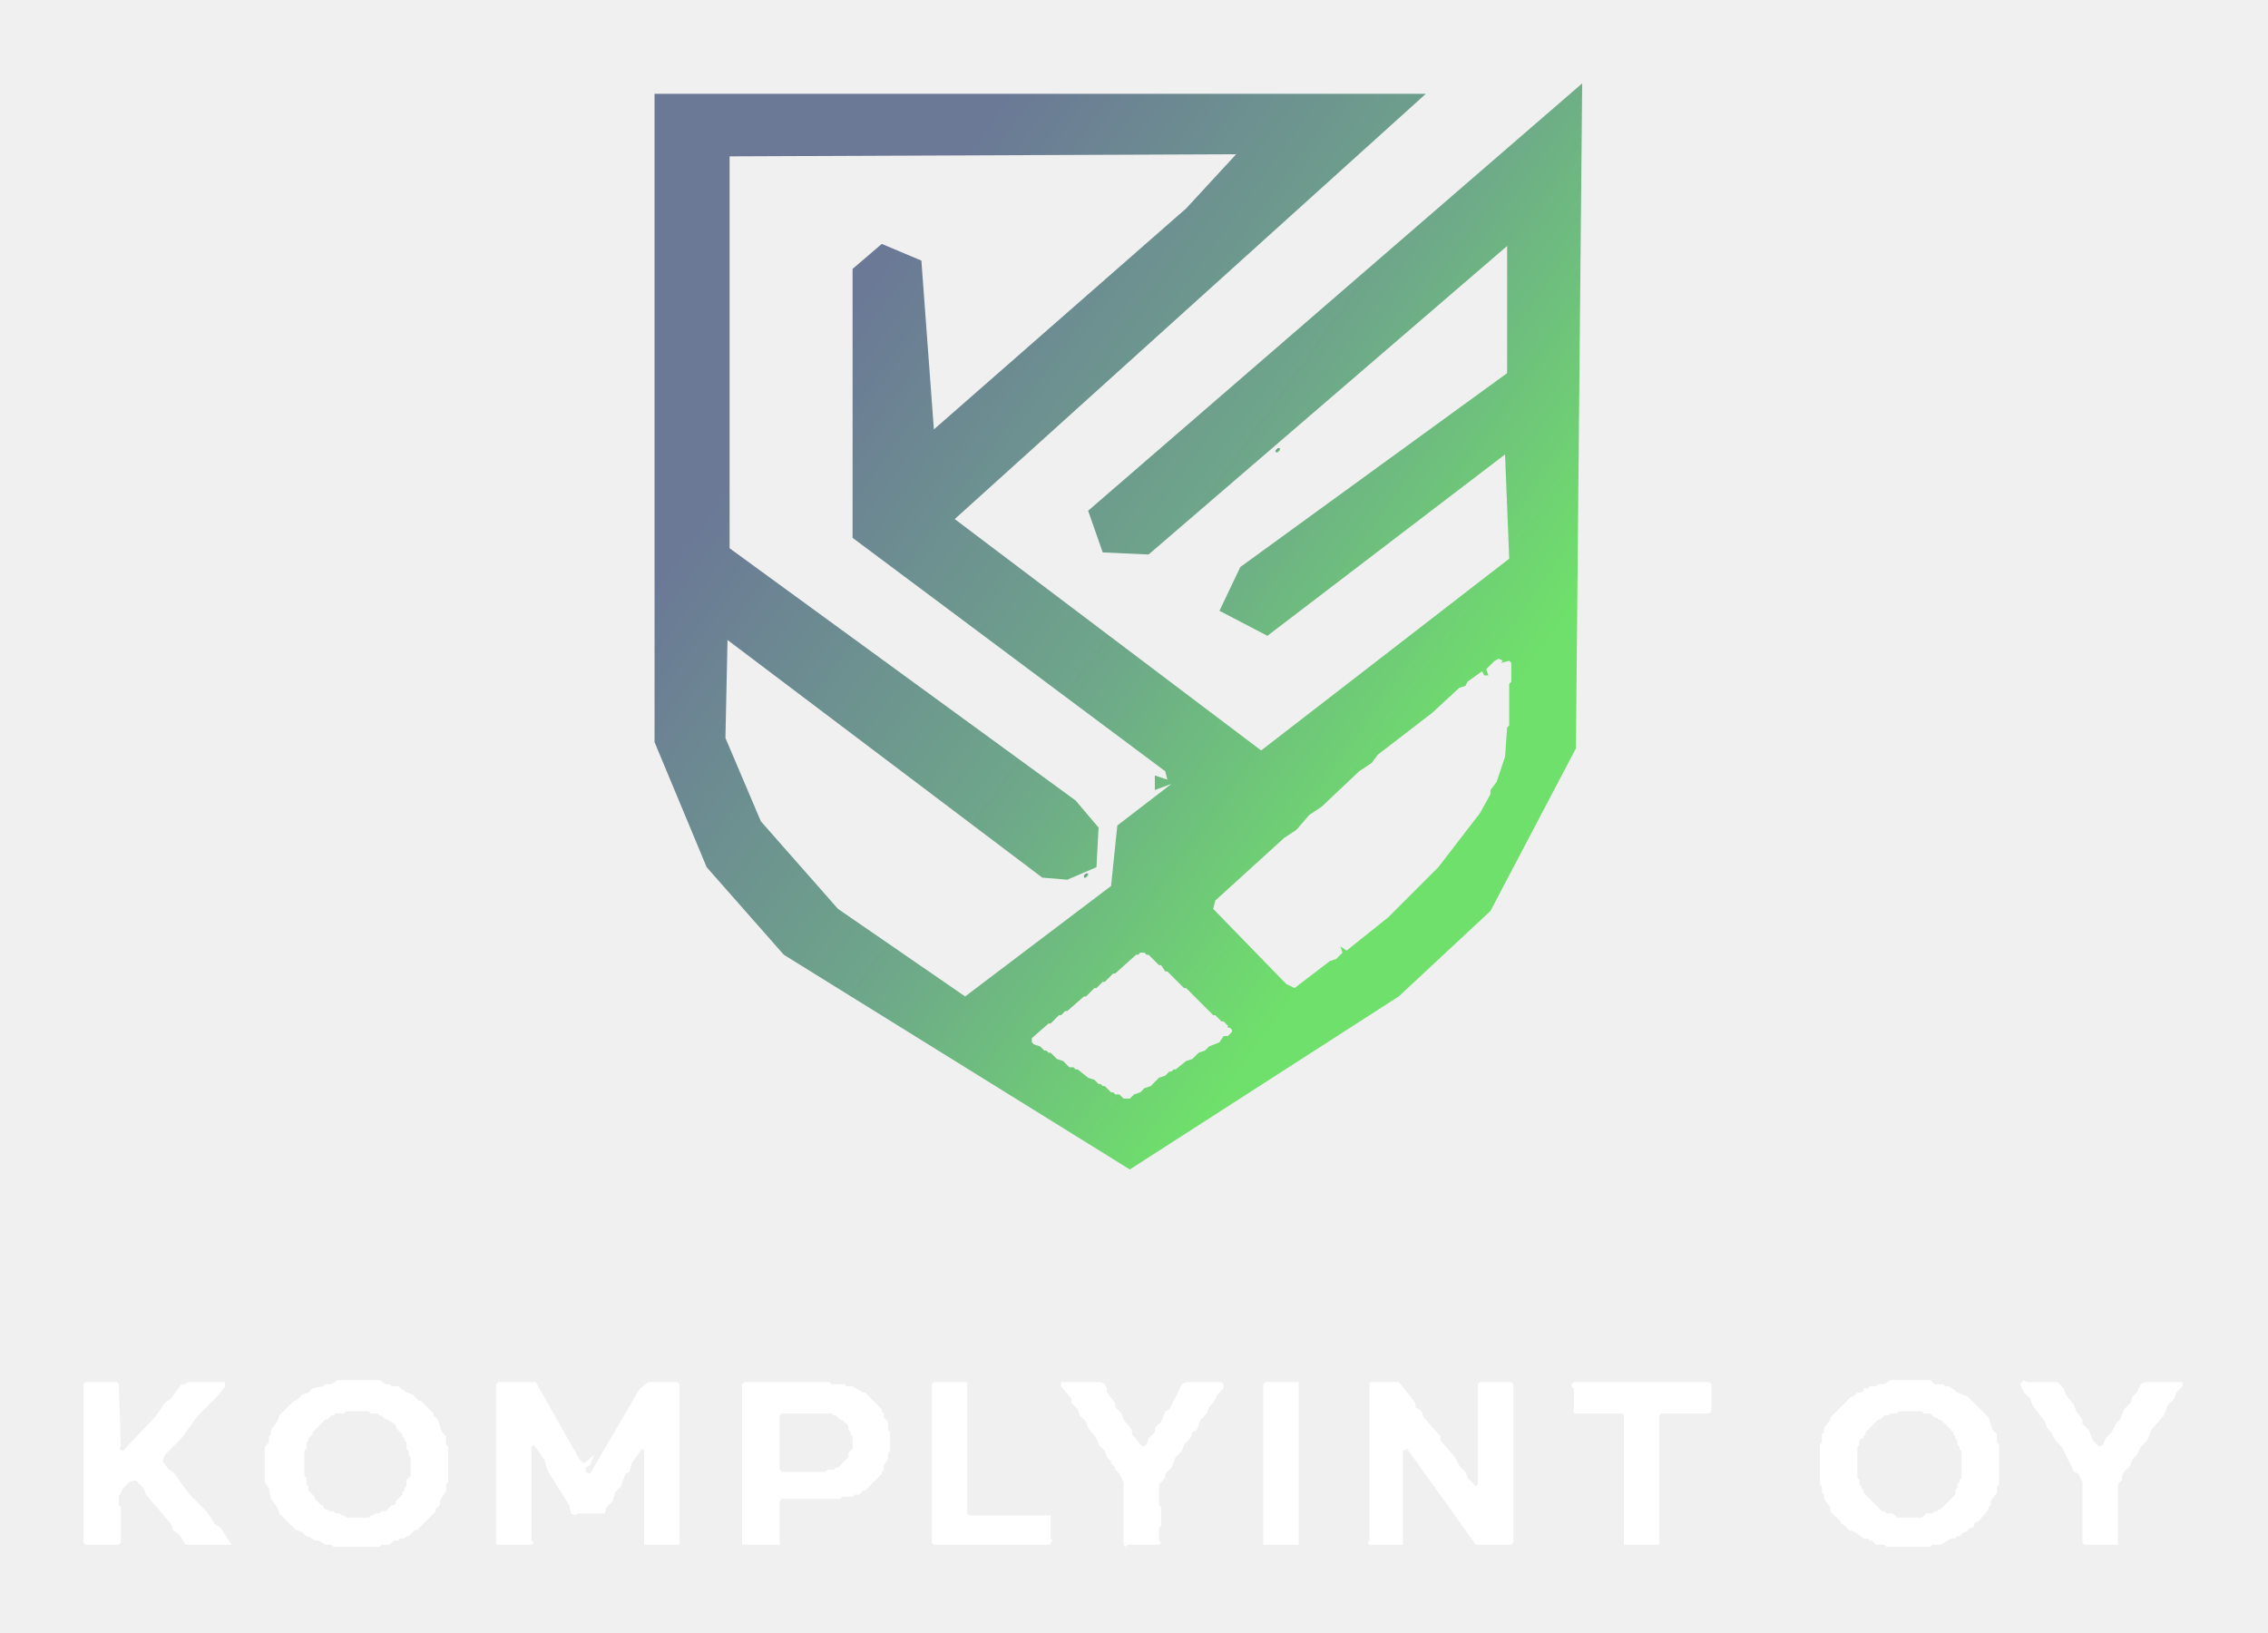
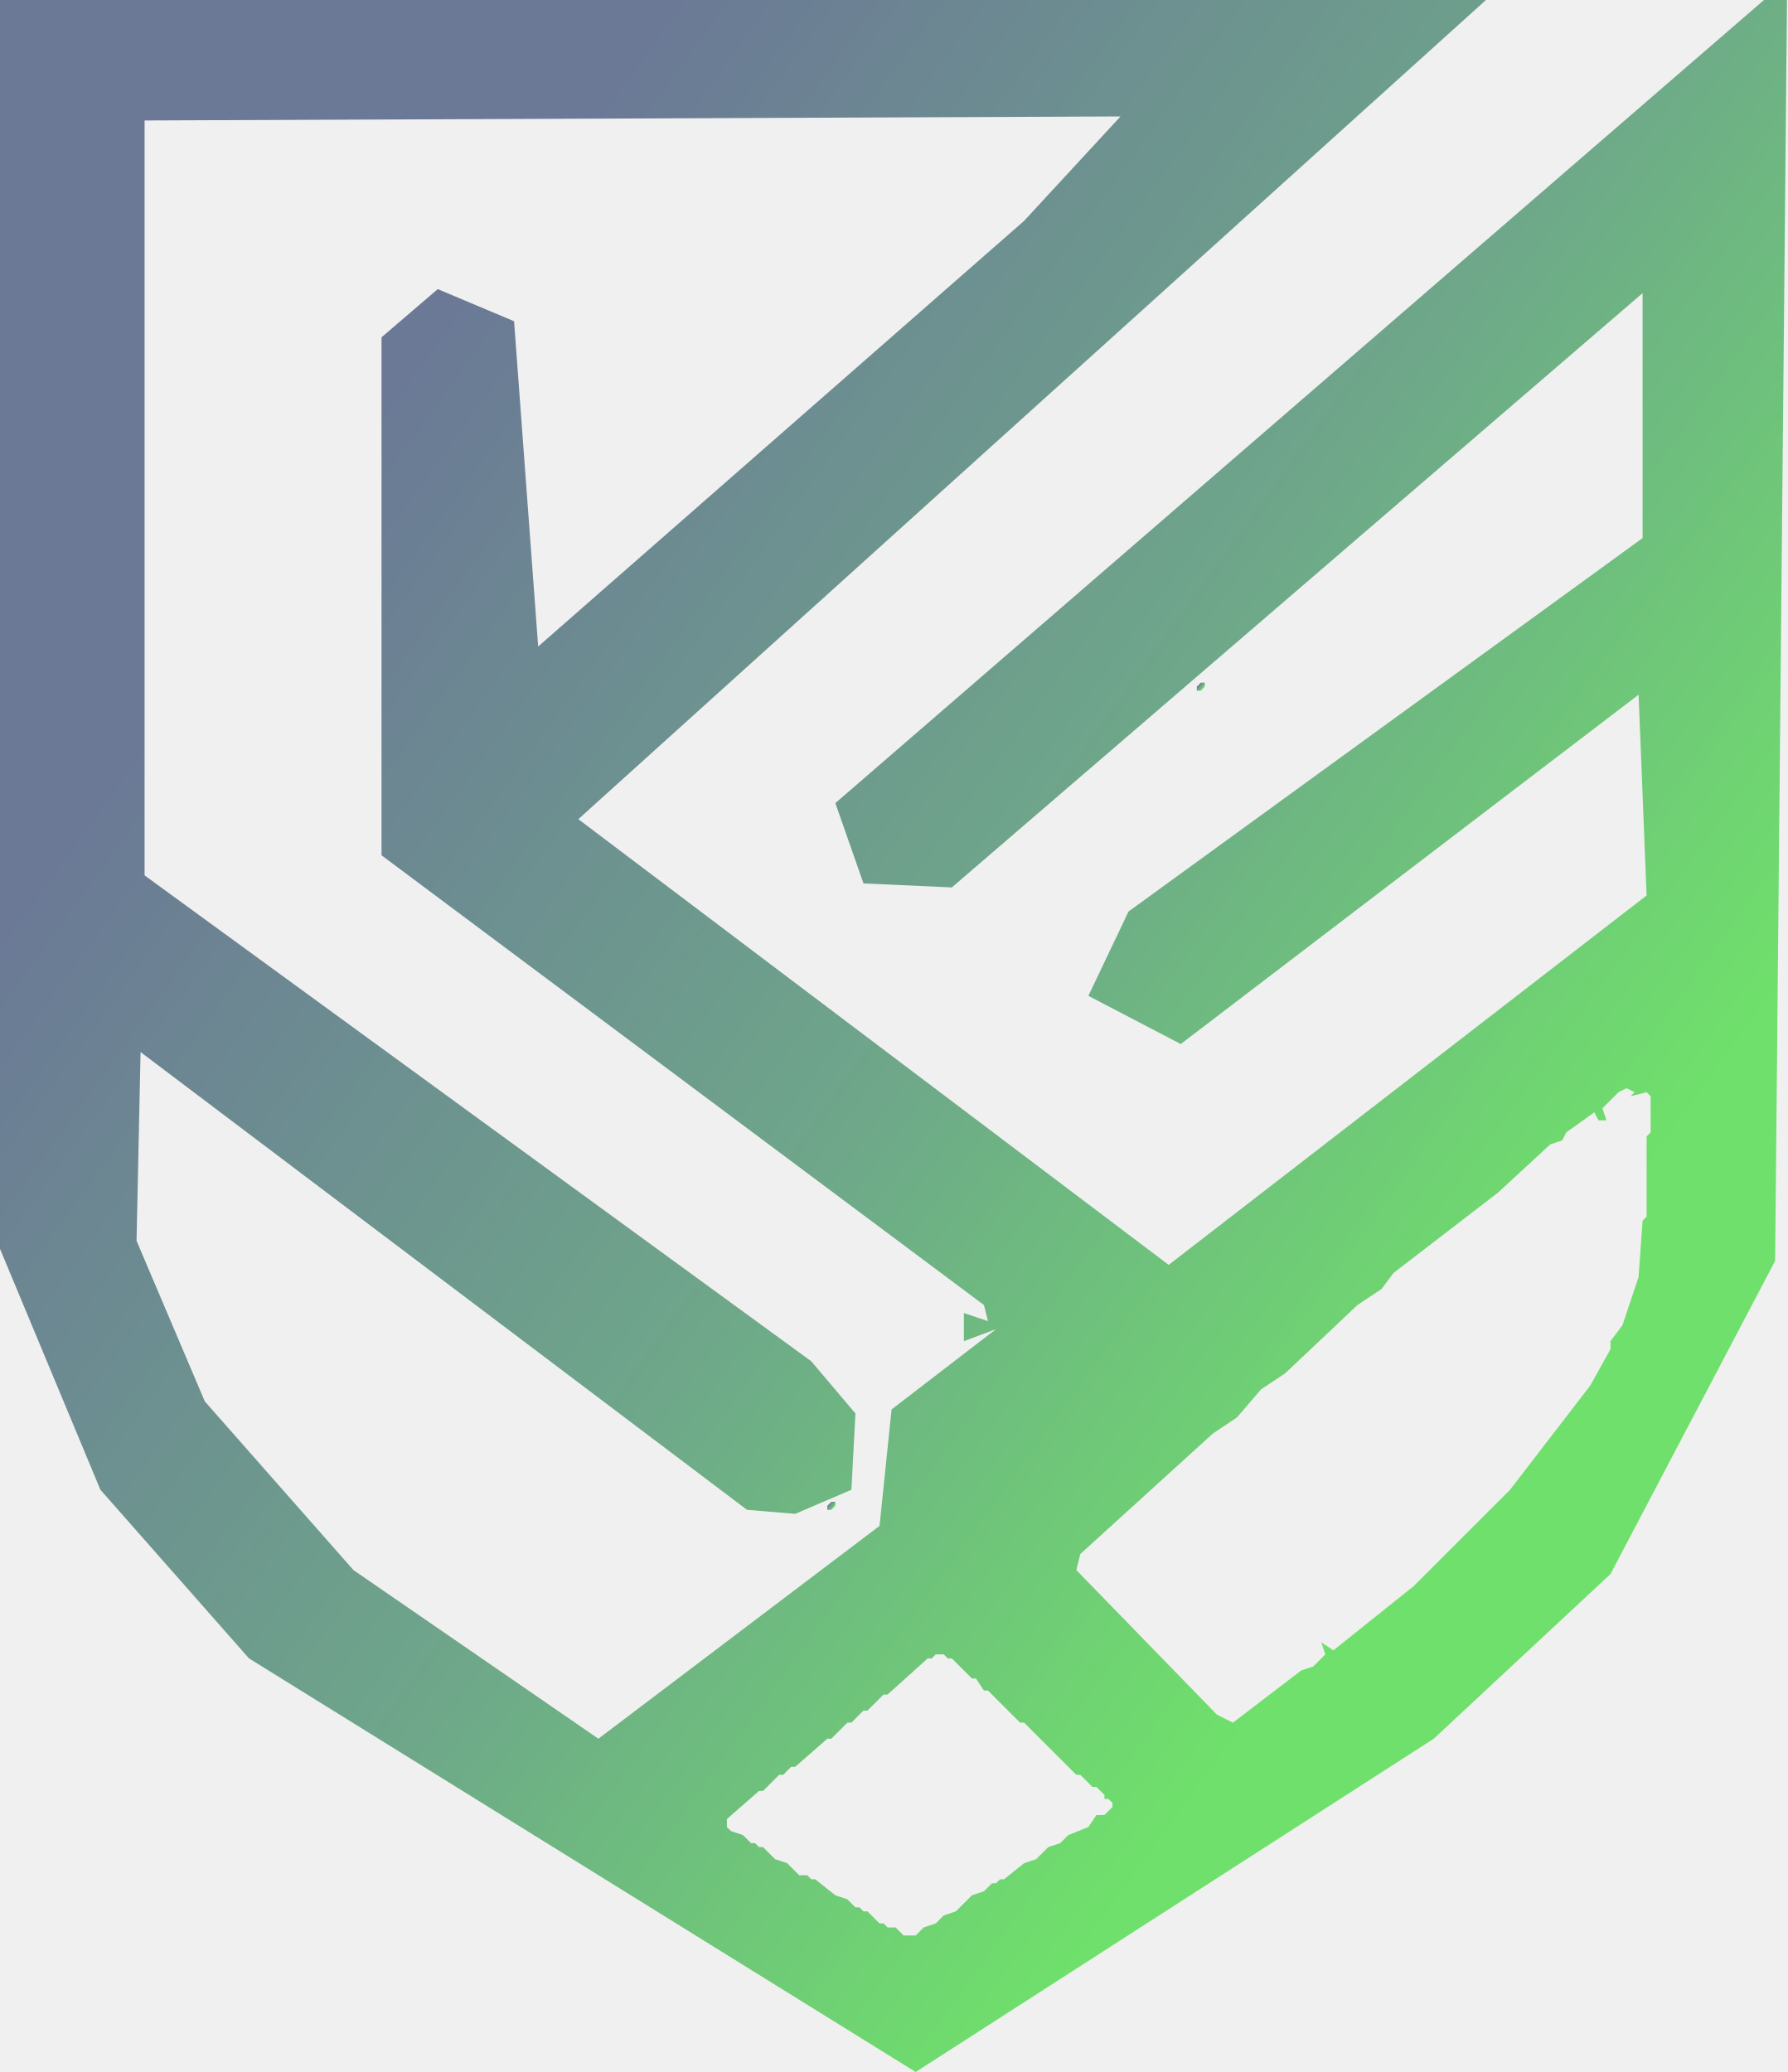
- <svg xmlns="http://www.w3.org/2000/svg" viewBox="0 0 1088 783">
+ <svg xmlns="http://www.w3.org/2000/svg" viewBox="314 45 445 516">
  <defs>
    <linearGradient id="grad" x1="25%" y1="15%" x2="85%" y2="65%">
      <stop offset="0%" stop-color="#6b7896" />
      <stop offset="55%" stop-color="#6ea78a" />
      <stop offset="100%" stop-color="#6fe06b" />
    </linearGradient>
  </defs>
  <g fill="url(#grad)" fill-rule="evenodd">
    <path d="M 522 419 L 521 419 L 520 420 L 520 421 L 521 421 L 522 420 Z" />
    <path d="M 614 215 L 613 215 L 612 216 L 612 217 L 613 217 L 614 216 Z" />
    <path d="M 650 183 Z" />
    <path d="M 759 40 L 522 245 L 529 265 L 551 266 L 723 118 L 723 179 L 595 272 L 585 293 L 608 305 L 722 218 L 724 268 L 605 360 L 458 249 L 684 45 L 314 45 L 314 356 L 339 416 L 376 458 L 542 561 L 671 478 L 715 437 L 756 359 Z M 549 457 L 550 458 L 551 458 L 556 463 L 557 463 L 559 466 L 560 466 L 568 474 L 569 474 L 582 487 L 583 487 L 586 490 L 587 490 L 589 492 L 589 493 L 590 493 L 591 494 L 591 495 L 589 497 L 587 497 L 585 500 L 580 502 L 578 504 L 575 505 L 572 508 L 569 509 L 564 513 L 563 513 L 562 514 L 561 514 L 559 516 L 556 517 L 552 521 L 549 522 L 547 524 L 544 525 L 542 527 L 539 527 L 537 525 L 535 525 L 534 524 L 533 524 L 530 521 L 529 521 L 528 520 L 527 520 L 525 518 L 522 517 L 517 513 L 516 513 L 515 512 L 513 512 L 510 509 L 507 508 L 504 505 L 503 505 L 502 504 L 501 504 L 499 502 L 496 501 L 495 500 L 495 498 L 503 491 L 504 491 L 508 487 L 509 487 L 511 485 L 512 485 L 520 478 L 521 478 L 525 474 L 526 474 L 529 471 L 530 471 L 534 467 L 535 467 L 545 458 L 546 458 L 547 457 Z M 724 317 L 725 318 L 725 327 L 724 328 L 724 348 L 723 349 L 722 363 L 718 375 L 715 379 L 715 381 L 710 390 L 690 416 L 666 440 L 646 456 L 643 454 L 644 457 L 641 460 L 638 461 L 621 474 L 617 472 L 582 436 L 583 432 L 616 402 L 622 398 L 628 391 L 634 387 L 652 370 L 658 366 L 661 362 L 687 342 L 700 330 L 703 329 L 704 327 L 711 322 L 712 324 L 714 324 L 713 321 L 717 317 L 719 316 L 721 317 L 720 318 Z M 593 74 L 569 100 L 448 206 L 442 125 L 423 117 L 409 129 L 409 258 L 559 370 L 560 374 L 554 372 L 554 379 L 562 376 L 536 396 L 533 425 L 463 478 L 402 436 L 365 394 L 348 354 L 349 307 L 500 421 L 512 422 L 526 416 L 527 397 L 516 384 L 350 263 L 350 75 Z" />
  </g>
-   <g fill="#ffffff" fill-rule="evenodd">
-     <path d="M 755 663 L 754 664 L 754 665 L 755 666 L 755 678 L 778 678 L 779 679 L 779 741 L 796 741 L 796 679 L 797 678 L 820 678 L 821 677 L 821 664 L 820 663 Z" />
-     <path d="M 657 663 L 657 739 L 656 740 L 657 741 L 673 741 L 673 696 L 675 695 L 708 741 L 725 741 L 726 740 L 726 664 L 725 663 L 710 663 L 709 664 L 709 712 L 708 713 L 704 709 L 703 706 L 700 703 L 698 699 L 691 691 L 691 689 L 683 680 L 682 677 L 679 675 L 679 673 L 671 663 Z" />
-     <path d="M 607 663 L 606 664 L 606 741 L 623 741 L 623 663 Z" />
-     <path d="M 509 663 L 509 665 L 514 671 L 514 673 L 517 676 L 518 679 L 521 682 L 522 685 L 526 690 L 527 693 L 530 696 L 531 699 L 533 701 L 533 702 L 535 704 L 535 705 L 537 707 L 539 711 L 539 741 L 540 742 L 541 741 L 556 741 L 557 740 L 556 739 L 556 733 L 557 732 L 557 723 L 556 722 L 556 712 L 559 709 L 559 707 L 562 704 L 564 699 L 567 696 L 568 693 L 571 690 L 572 687 L 574 686 L 576 681 L 579 678 L 580 675 L 582 673 L 584 669 L 587 666 L 587 664 L 586 663 L 569 663 L 567 664 L 561 676 L 559 677 L 557 682 L 554 685 L 554 687 L 551 690 L 550 693 L 548 694 L 543 688 L 543 686 L 539 681 L 538 678 L 535 675 L 535 673 L 531 668 L 531 666 L 530 664 L 528 663 Z" />
-     <path d="M 448 663 L 447 664 L 447 740 L 448 741 L 504 741 L 504 740 L 505 739 L 504 738 L 504 727 L 465 727 L 464 726 L 464 663 Z" />
-     <path d="M 415 668 L 414 668 L 409 665 L 406 665 L 405 664 L 399 664 L 398 663 L 357 663 L 356 664 L 356 741 L 374 741 L 374 720 L 375 719 L 403 719 L 404 718 L 409 718 L 410 717 L 412 717 L 414 715 L 415 715 L 423 707 L 423 706 L 424 705 L 424 703 L 426 700 L 426 697 L 427 696 L 427 687 L 426 686 L 426 682 L 424 680 L 424 678 L 423 677 L 423 676 Z M 374 679 L 375 678 L 399 678 L 400 679 L 401 679 L 403 681 L 404 681 L 407 684 L 407 686 L 408 687 L 408 688 L 409 689 L 409 695 L 407 697 L 407 699 L 402 704 L 401 704 L 400 705 L 397 705 L 396 706 L 375 706 L 374 705 Z" />
-     <path d="M 238 664 L 238 741 L 255 741 L 256 740 L 255 739 L 255 694 L 256 693 L 261 700 L 263 706 L 273 722 L 274 726 L 276 727 L 277 726 L 290 726 L 291 723 L 294 720 L 295 716 L 298 713 L 300 707 L 302 706 L 303 702 L 308 695 L 309 696 L 309 741 L 326 741 L 326 664 L 325 663 L 311 663 L 307 666 L 283 707 L 281 706 L 281 704 L 283 703 L 285 698 L 280 702 L 278 700 L 257 663 L 239 663 Z" />
-     <path d="M 41 663 L 40 664 L 40 740 L 41 741 L 57 741 L 58 740 L 58 723 L 57 722 L 57 718 L 59 714 L 62 711 L 65 710 L 69 714 L 70 717 L 82 731 L 83 734 L 86 736 L 89 741 L 111 741 L 106 733 L 103 731 L 99 725 L 91 717 L 83 706 L 81 705 L 78 701 L 79 698 L 87 690 L 95 679 L 105 669 L 108 665 L 108 663 L 90 663 L 89 664 L 87 664 L 82 671 L 79 673 L 75 679 L 59 696 L 57 695 L 58 694 L 57 664 L 56 663 Z" />
-     <path d="M 971 662 L 969 664 L 971 668 L 974 671 L 975 674 L 981 682 L 982 685 L 984 687 L 986 691 L 989 694 L 995 706 L 997 707 L 999 711 L 999 740 L 1000 741 L 1016 741 L 1016 712 L 1018 710 L 1018 708 L 1019 706 L 1022 703 L 1023 700 L 1025 698 L 1027 694 L 1030 691 L 1032 686 L 1038 679 L 1040 674 L 1043 671 L 1044 668 L 1047 665 L 1047 663 L 1029 663 L 1027 664 L 1025 668 L 1023 670 L 1022 673 L 1019 676 L 1017 681 L 1015 683 L 1013 687 L 1010 690 L 1009 693 L 1007 694 L 1004 691 L 1002 686 L 999 683 L 999 681 L 996 677 L 995 674 L 991 669 L 990 666 L 987 663 L 972 663 Z" />
-     <path d="M 894 666 L 894 667 L 893 668 L 891 668 L 889 670 L 888 670 L 878 680 L 878 681 L 875 685 L 875 687 L 874 688 L 874 692 L 873 693 L 873 712 L 874 713 L 874 716 L 875 717 L 875 719 L 878 723 L 878 725 L 883 730 L 883 731 L 884 731 L 887 734 L 890 735 L 894 738 L 896 738 L 897 739 L 898 739 L 900 741 L 904 741 L 905 742 L 926 742 L 927 741 L 931 741 L 936 738 L 938 738 L 939 737 L 940 737 L 942 735 L 943 735 L 945 733 L 946 733 L 947 732 L 947 731 L 948 730 L 949 730 L 954 724 L 954 723 L 955 722 L 955 720 L 958 716 L 958 713 L 959 712 L 959 693 L 958 692 L 958 688 L 956 686 L 954 680 L 944 670 L 939 668 L 935 665 L 933 665 L 932 664 L 928 664 L 926 662 L 907 662 L 904 664 L 901 664 L 900 665 L 897 665 L 896 666 Z M 904 679 L 906 679 L 907 678 L 910 678 L 911 677 L 922 677 L 923 678 L 926 678 L 928 680 L 929 680 L 930 681 L 931 681 L 937 687 L 937 688 L 938 689 L 938 690 L 939 691 L 939 693 L 940 694 L 940 695 L 941 696 L 941 709 L 940 710 L 940 711 L 939 712 L 939 714 L 938 715 L 938 717 L 931 724 L 930 724 L 929 725 L 928 725 L 927 726 L 924 726 L 922 728 L 910 728 L 908 726 L 905 726 L 904 725 L 903 725 L 894 716 L 894 715 L 893 714 L 893 713 L 892 712 L 892 710 L 891 709 L 891 694 L 892 693 L 892 691 L 893 690 L 894 690 L 894 689 L 895 688 L 895 687 L 901 681 L 902 681 Z" />
-     <path d="M 150 666 L 148 668 L 145 669 L 142 672 L 141 672 L 134 679 L 133 682 L 130 686 L 130 688 L 129 689 L 129 692 L 127 694 L 127 711 L 129 714 L 130 719 L 133 723 L 134 726 L 142 734 L 145 735 L 147 737 L 148 737 L 151 739 L 153 739 L 156 741 L 159 741 L 160 742 L 182 742 L 183 741 L 187 741 L 189 739 L 191 739 L 192 738 L 194 738 L 195 737 L 196 737 L 199 734 L 200 734 L 209 725 L 209 724 L 211 722 L 211 720 L 214 715 L 214 712 L 215 711 L 215 694 L 214 693 L 214 689 L 212 687 L 210 681 L 208 679 L 208 678 L 202 672 L 201 672 L 198 669 L 195 668 L 191 665 L 188 665 L 187 664 L 185 664 L 182 662 L 162 662 L 159 664 L 156 664 L 155 665 Z M 161 678 L 165 678 L 166 677 L 177 677 L 178 678 L 181 678 L 182 679 L 183 679 L 185 681 L 186 681 L 187 682 L 188 682 L 190 684 L 190 685 L 193 688 L 193 689 L 194 690 L 194 691 L 195 692 L 195 695 L 196 696 L 196 698 L 197 699 L 197 708 L 195 710 L 195 713 L 194 714 L 194 715 L 193 716 L 193 717 L 190 720 L 190 721 L 189 722 L 188 722 L 185 725 L 183 725 L 182 726 L 180 726 L 179 727 L 178 727 L 177 728 L 166 728 L 165 727 L 164 727 L 163 726 L 161 726 L 160 725 L 158 725 L 157 724 L 156 724 L 155 723 L 155 722 L 154 722 L 151 719 L 151 718 L 148 715 L 148 713 L 147 712 L 147 709 L 146 708 L 146 696 L 147 695 L 147 692 L 148 691 L 148 690 L 150 688 L 150 687 L 156 681 L 157 681 L 159 679 L 160 679 Z" />
-   </g>
</svg>
